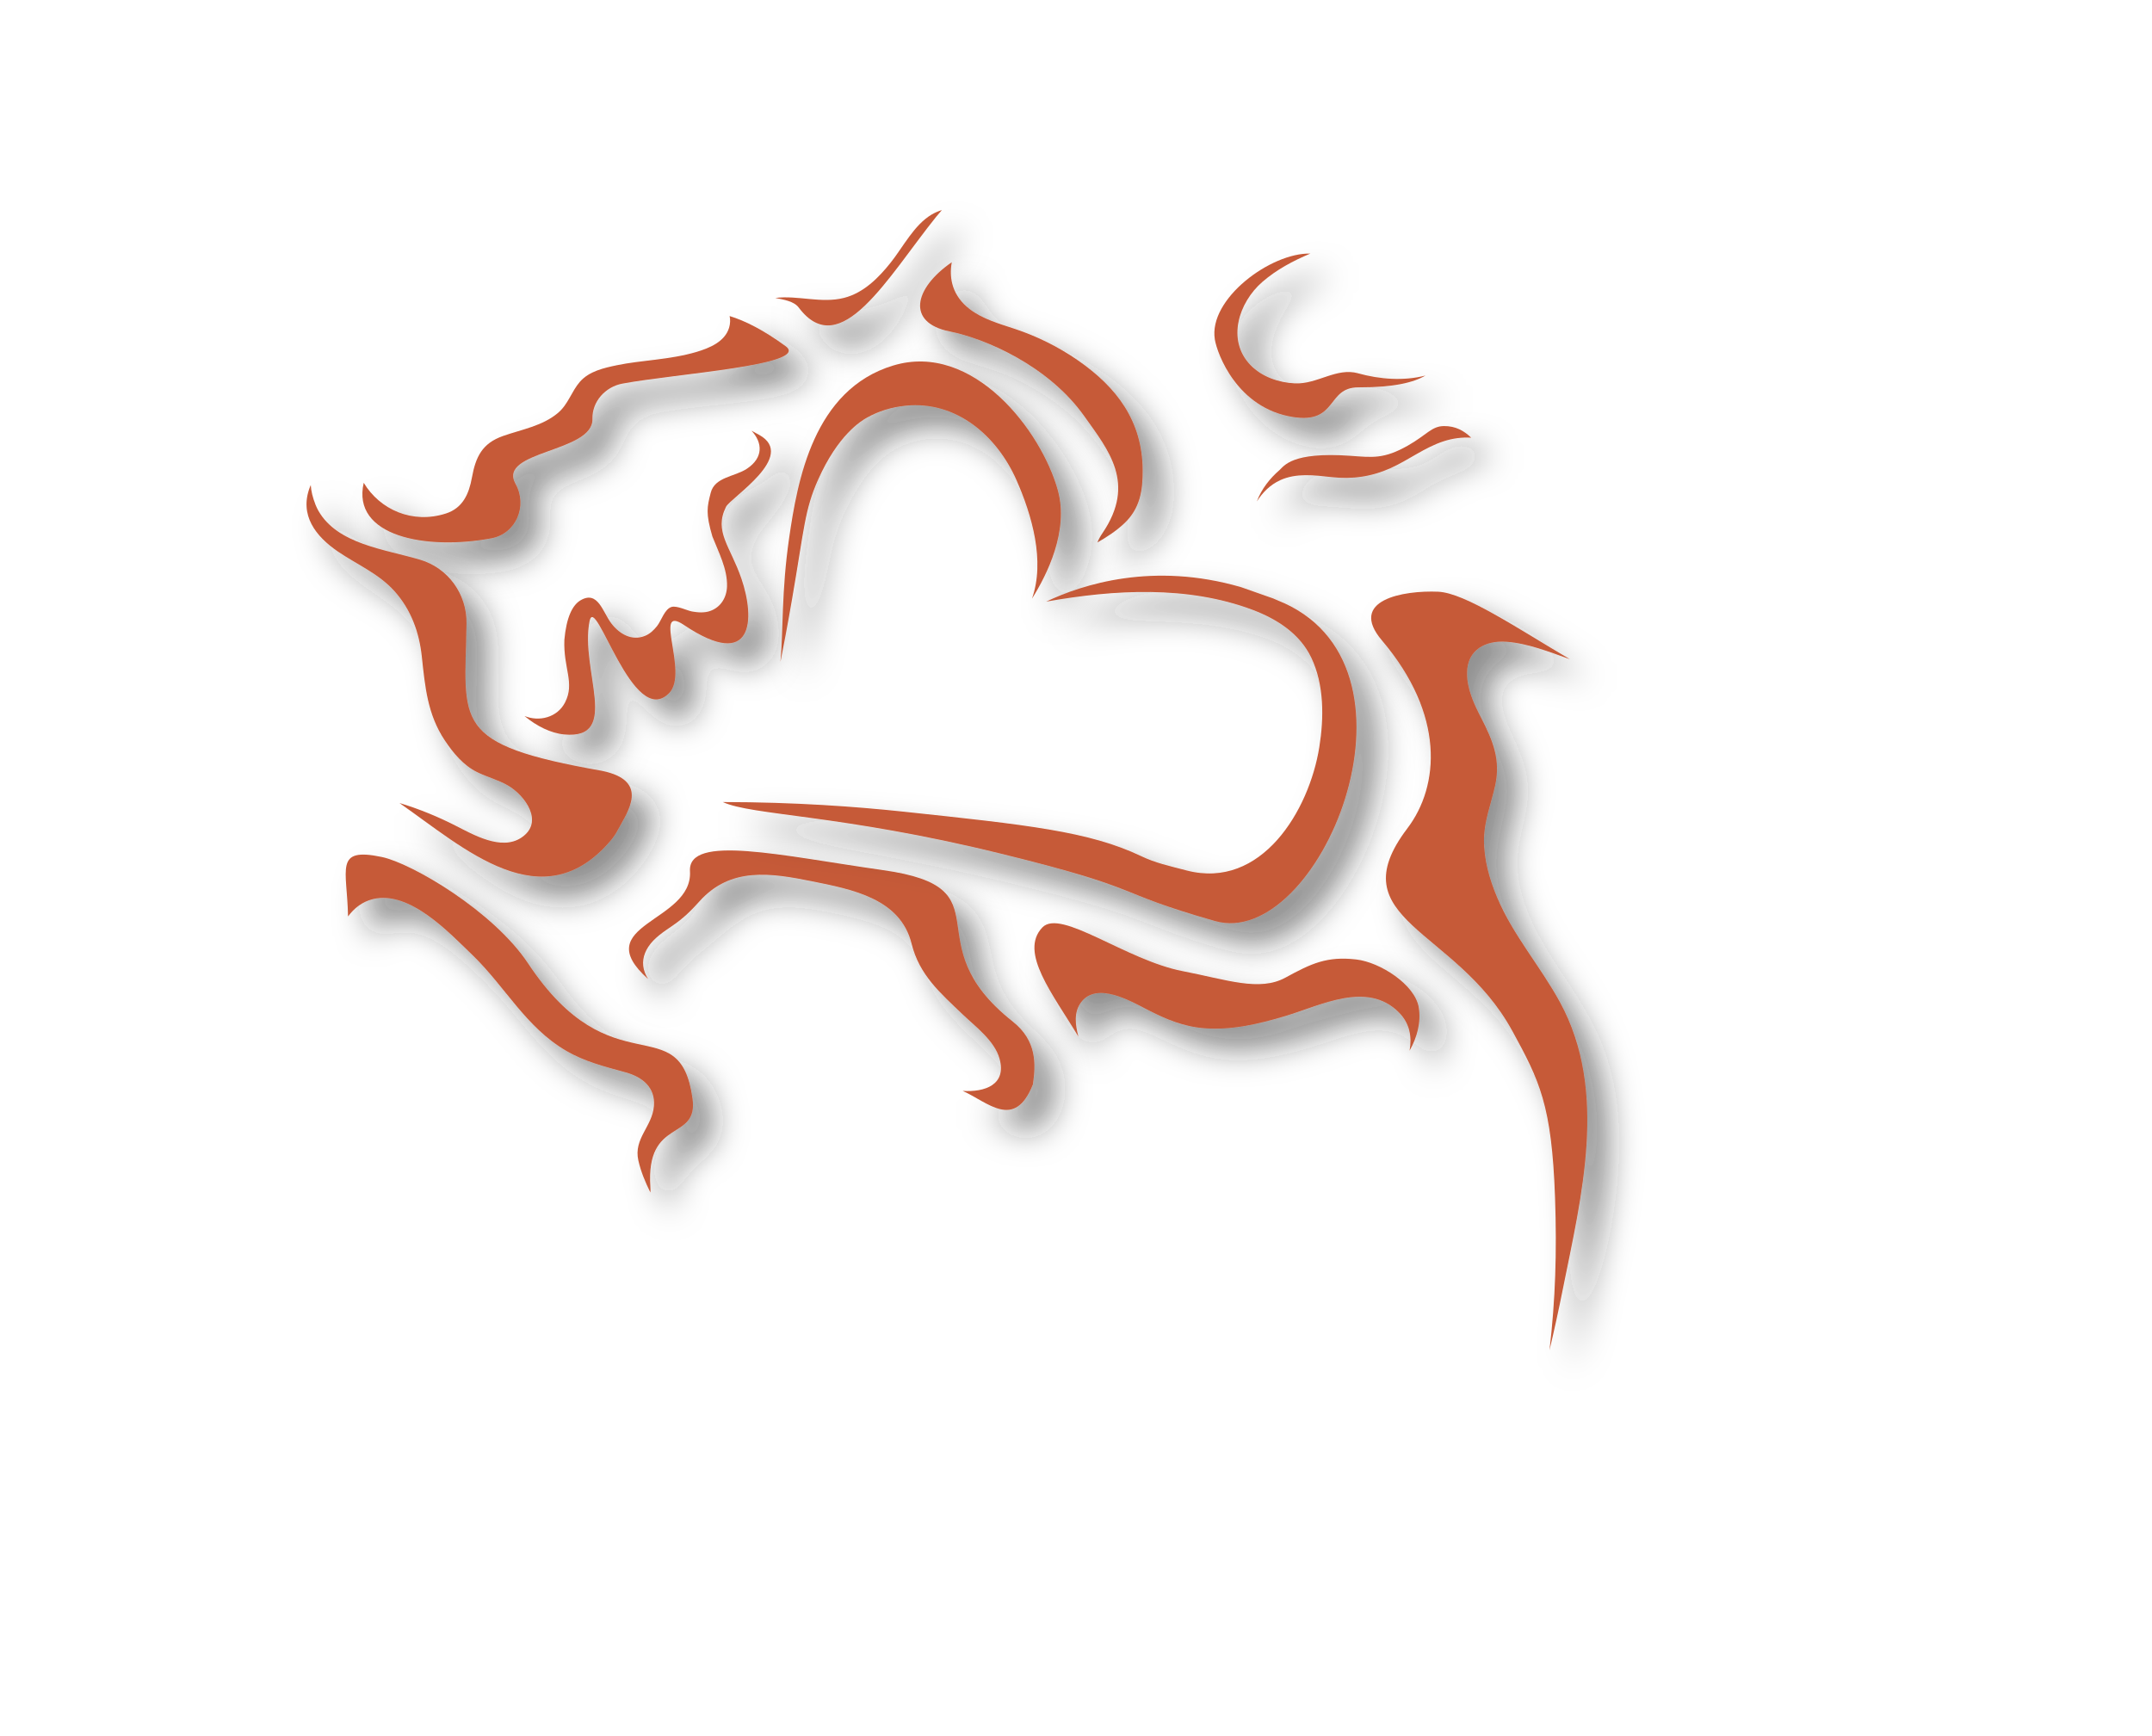
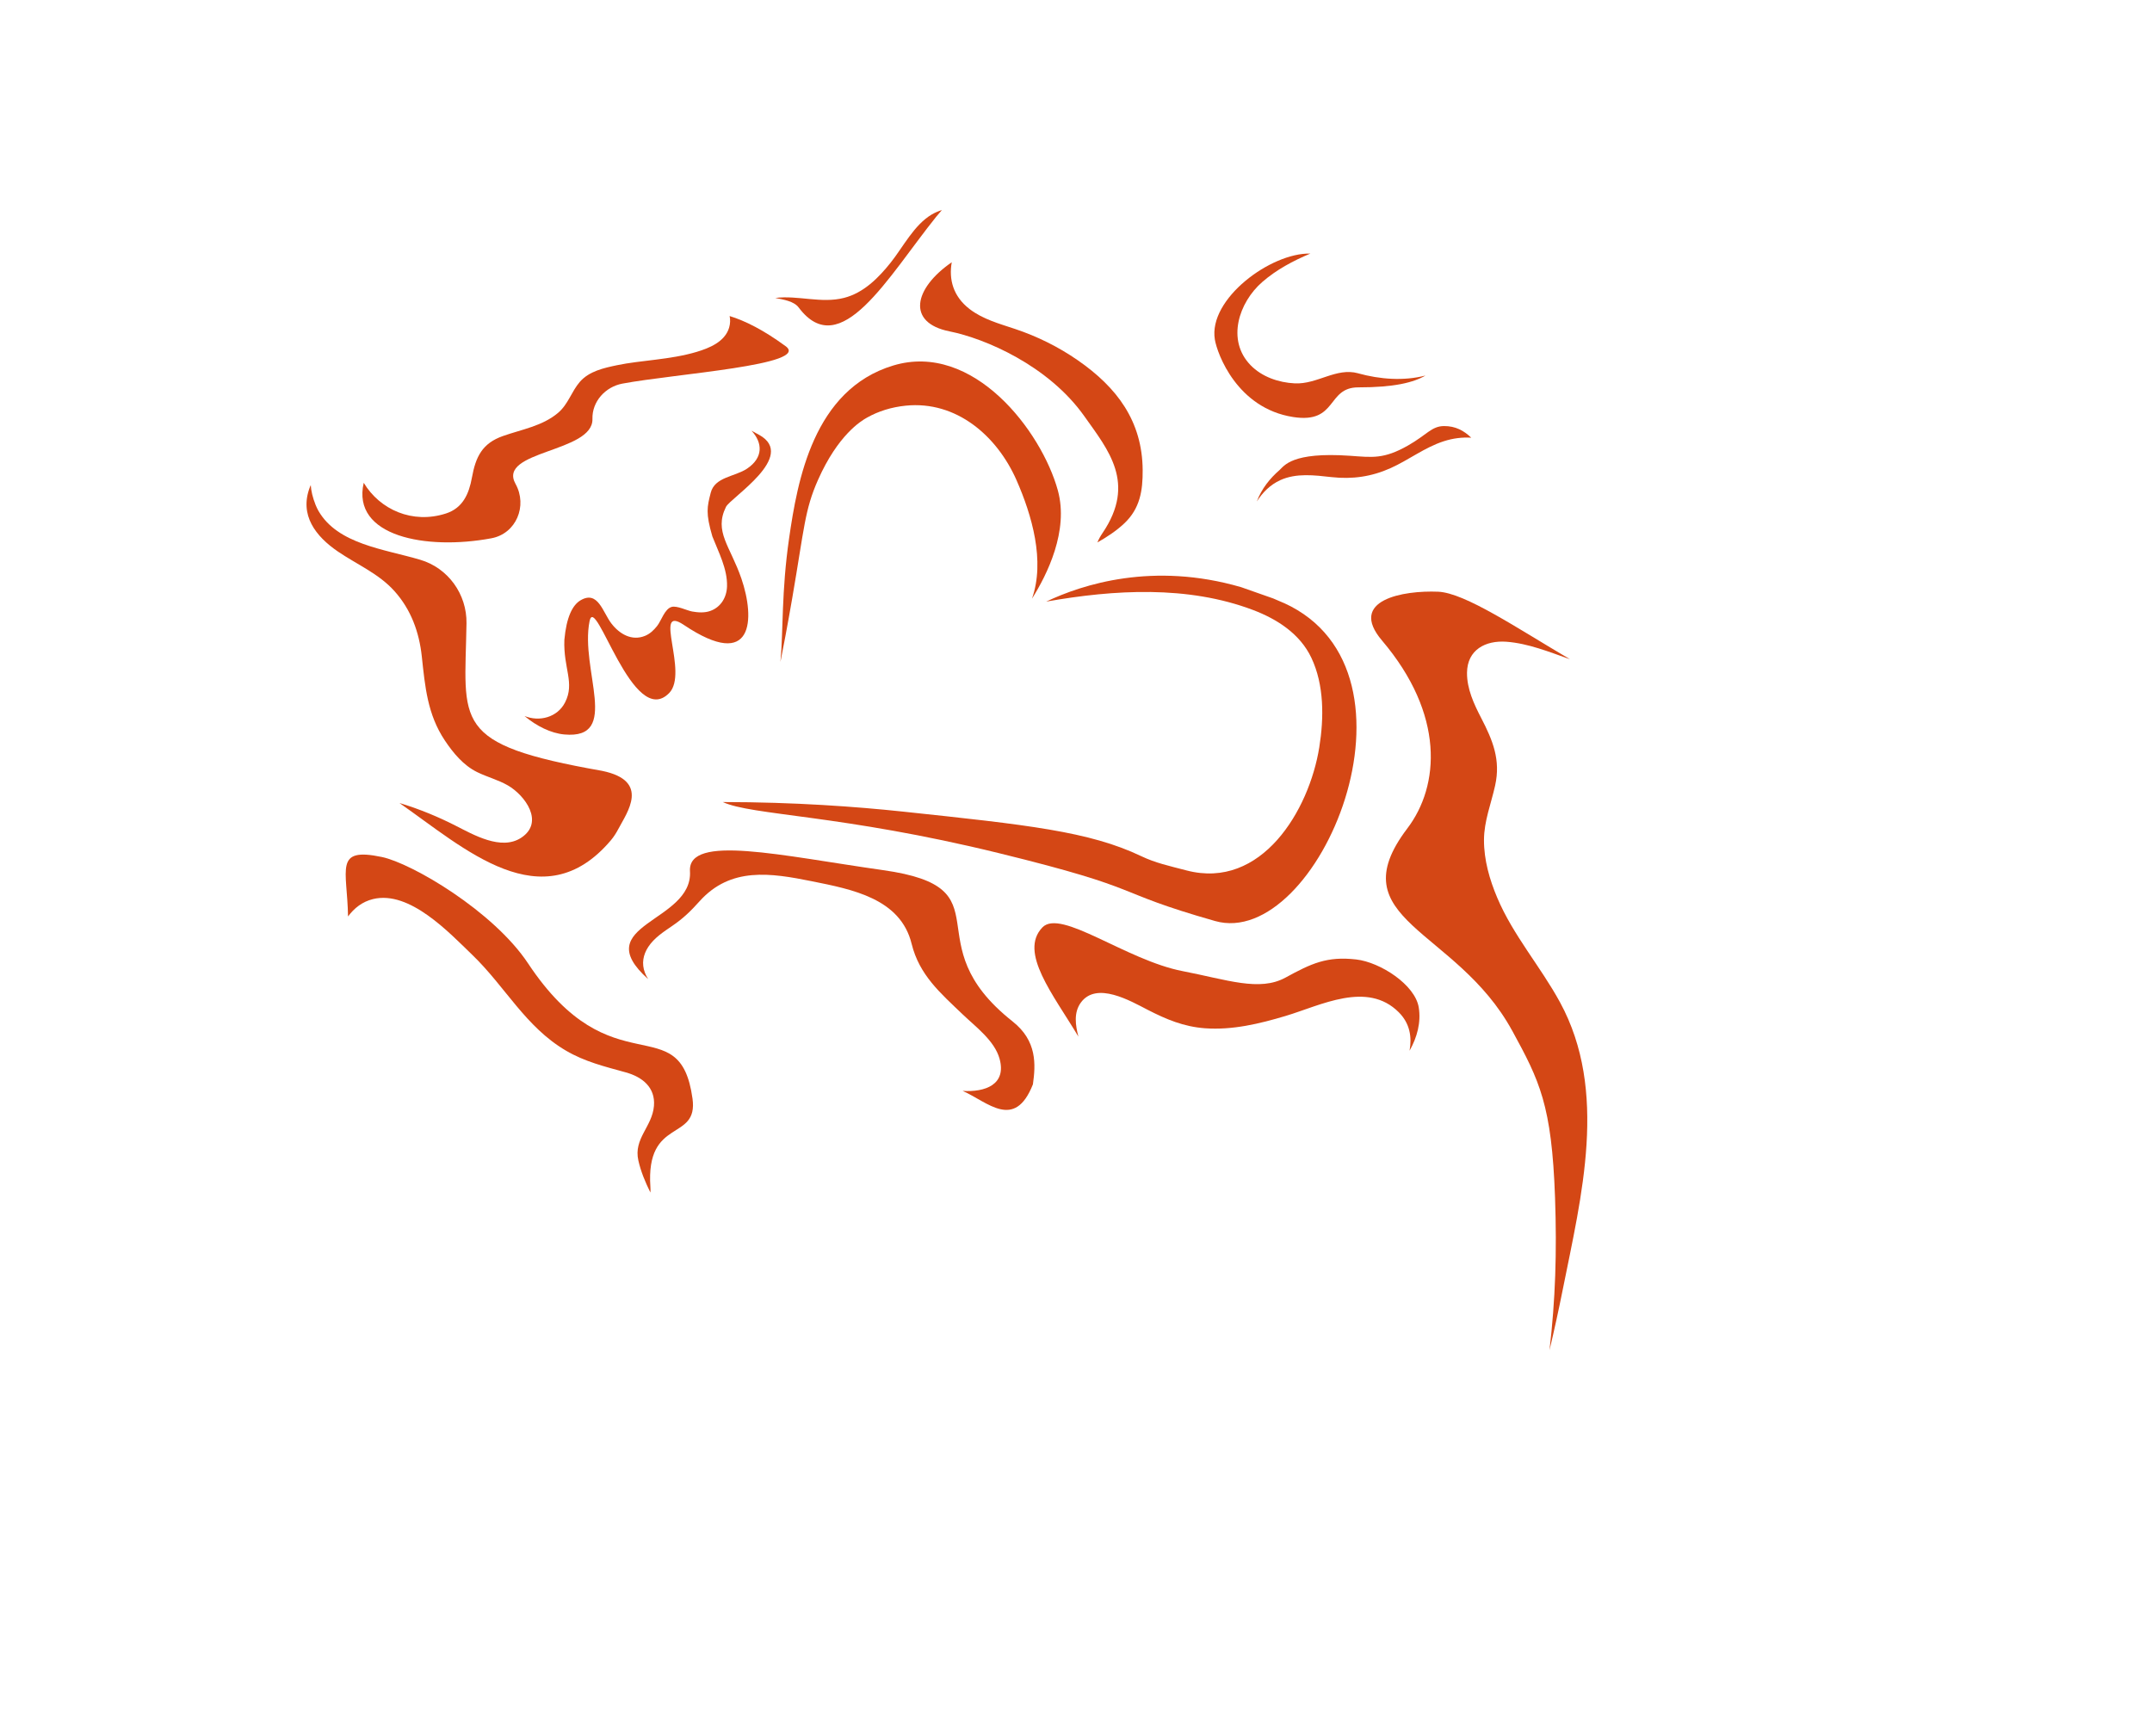
<svg xmlns="http://www.w3.org/2000/svg" id="Layer_6" width="243.4mm" height="196.35mm" viewBox="0 0 689.95 556.59">
  <defs>
-     <style>.cls-1{filter:url(#drop-shadow-19);}.cls-1,.cls-2,.cls-3,.cls-4,.cls-5,.cls-6,.cls-7,.cls-8,.cls-9,.cls-10,.cls-11,.cls-12,.cls-13{fill:#c65a37;stroke-width:0px;}.cls-2{filter:url(#drop-shadow-18);}.cls-3{filter:url(#drop-shadow-17);}.cls-4{filter:url(#drop-shadow-20);}.cls-5{filter:url(#drop-shadow-22);}.cls-6{filter:url(#drop-shadow-24);}.cls-7{filter:url(#drop-shadow-21);}.cls-8{filter:url(#drop-shadow-28);}.cls-9{filter:url(#drop-shadow-23);}.cls-10{filter:url(#drop-shadow-26);}.cls-11{filter:url(#drop-shadow-25);}.cls-12{filter:url(#drop-shadow-27);}.cls-13{filter:url(#drop-shadow-29);}</style>
-     <filter id="drop-shadow-17" filterUnits="userSpaceOnUse">
-       <feOffset dx="7" dy="7" />
-       <feGaussianBlur result="blur" stdDeviation="5" />
-       <feFlood flood-color="#1d1d1b" flood-opacity=".5" />
-       <feComposite in2="blur" operator="in" />
-       <feComposite in="SourceGraphic" />
-     </filter>
-     <filter id="drop-shadow-18" filterUnits="userSpaceOnUse">
-       <feOffset dx="7" dy="7" />
-       <feGaussianBlur result="blur-2" stdDeviation="5" />
-       <feFlood flood-color="#1d1d1b" flood-opacity=".5" />
-       <feComposite in2="blur-2" operator="in" />
-       <feComposite in="SourceGraphic" />
-     </filter>
-     <filter id="drop-shadow-19" filterUnits="userSpaceOnUse">
-       <feOffset dx="7" dy="7" />
-       <feGaussianBlur result="blur-3" stdDeviation="5" />
-       <feFlood flood-color="#1d1d1b" flood-opacity=".5" />
-       <feComposite in2="blur-3" operator="in" />
-       <feComposite in="SourceGraphic" />
-     </filter>
-     <filter id="drop-shadow-20" filterUnits="userSpaceOnUse">
-       <feOffset dx="7" dy="7" />
-       <feGaussianBlur result="blur-4" stdDeviation="5" />
-       <feFlood flood-color="#1d1d1b" flood-opacity=".5" />
-       <feComposite in2="blur-4" operator="in" />
-       <feComposite in="SourceGraphic" />
-     </filter>
-     <filter id="drop-shadow-21" filterUnits="userSpaceOnUse">
-       <feOffset dx="7" dy="7" />
-       <feGaussianBlur result="blur-5" stdDeviation="5" />
-       <feFlood flood-color="#1d1d1b" flood-opacity=".5" />
-       <feComposite in2="blur-5" operator="in" />
-       <feComposite in="SourceGraphic" />
-     </filter>
-     <filter id="drop-shadow-22" filterUnits="userSpaceOnUse">
-       <feOffset dx="7" dy="7" />
-       <feGaussianBlur result="blur-6" stdDeviation="5" />
-       <feFlood flood-color="#1d1d1b" flood-opacity=".5" />
-       <feComposite in2="blur-6" operator="in" />
-       <feComposite in="SourceGraphic" />
-     </filter>
-     <filter id="drop-shadow-23" filterUnits="userSpaceOnUse">
-       <feOffset dx="7" dy="7" />
-       <feGaussianBlur result="blur-7" stdDeviation="5" />
-       <feFlood flood-color="#1d1d1b" flood-opacity=".5" />
-       <feComposite in2="blur-7" operator="in" />
-       <feComposite in="SourceGraphic" />
-     </filter>
-     <filter id="drop-shadow-24" filterUnits="userSpaceOnUse">
-       <feOffset dx="7" dy="7" />
-       <feGaussianBlur result="blur-8" stdDeviation="5" />
-       <feFlood flood-color="#1d1d1b" flood-opacity=".5" />
-       <feComposite in2="blur-8" operator="in" />
-       <feComposite in="SourceGraphic" />
-     </filter>
-     <filter id="drop-shadow-25" filterUnits="userSpaceOnUse">
-       <feOffset dx="7" dy="7" />
-       <feGaussianBlur result="blur-9" stdDeviation="5" />
-       <feFlood flood-color="#1d1d1b" flood-opacity=".5" />
-       <feComposite in2="blur-9" operator="in" />
-       <feComposite in="SourceGraphic" />
-     </filter>
-     <filter id="drop-shadow-26" filterUnits="userSpaceOnUse">
-       <feOffset dx="7" dy="7" />
-       <feGaussianBlur result="blur-10" stdDeviation="5" />
-       <feFlood flood-color="#1d1d1b" flood-opacity=".5" />
-       <feComposite in2="blur-10" operator="in" />
-       <feComposite in="SourceGraphic" />
-     </filter>
-     <filter id="drop-shadow-27" filterUnits="userSpaceOnUse">
-       <feOffset dx="7" dy="7" />
-       <feGaussianBlur result="blur-11" stdDeviation="5" />
-       <feFlood flood-color="#1d1d1b" flood-opacity=".5" />
-       <feComposite in2="blur-11" operator="in" />
-       <feComposite in="SourceGraphic" />
-     </filter>
-     <filter id="drop-shadow-28" filterUnits="userSpaceOnUse">
-       <feOffset dx="7" dy="7" />
-       <feGaussianBlur result="blur-12" stdDeviation="5" />
-       <feFlood flood-color="#1d1d1b" flood-opacity=".5" />
-       <feComposite in2="blur-12" operator="in" />
-       <feComposite in="SourceGraphic" />
-     </filter>
-     <filter id="drop-shadow-29" filterUnits="userSpaceOnUse">
-       <feOffset dx="7" dy="7" />
-       <feGaussianBlur result="blur-13" stdDeviation="5" />
-       <feFlood flood-color="#1d1d1b" flood-opacity=".5" />
-       <feComposite in2="blur-13" operator="in" />
-       <feComposite in="SourceGraphic" />
-     </filter>
+     <style>.cls-1{fill:#d44715;stroke-width:0px;}</style>
  </defs>
-   <path class="cls-3" d="M298.73,68.77c-5.69,3.37-9.17,10.42-13.19,15.46-3.91,4.9-8.67,9.69-14.94,11.29-7.3,1.87-14.77-.9-22.05.02,2.69.54,5.98,1.02,7.53,3.08,13.37,17.82,28.62-9.88,44.09-29.14.62-.77,1.22-1.47,1.81-2.12-1.13.35-2.22.81-3.24,1.41Z" />
-   <path class="cls-2" d="M435.43,119.7c-7.02-1.94-13.09,3.58-20.31,3.23-5.18-.25-10.54-2.08-14.2-5.86-7.76-8.03-3.72-20.12,3.77-26.64,4.55-3.96,9.87-6.78,15.41-9.12-12.64-.31-32.75,14.54-30.61,27.55.75,4.57,7.13,22.06,25.09,24.86,14.33,2.24,10.67-9.53,20.93-9.51,11.47.02,17.69-1.56,21.51-3.79-6.92,1.79-14.53,1.24-21.59-.71Z" />
+   <path class="cls-1" d="M298.73,68.77c-5.69,3.37-9.17,10.42-13.19,15.46-3.91,4.9-8.67,9.69-14.94,11.29-7.3,1.87-14.77-.9-22.05.02,2.69.54,5.98,1.02,7.53,3.08,13.37,17.82,28.62-9.88,44.09-29.14.62-.77,1.22-1.47,1.81-2.12-1.13.35-2.22.81-3.24,1.41Z" />
+   <path class="cls-1" d="M435.43,119.7c-7.02-1.94-13.09,3.58-20.31,3.23-5.18-.25-10.54-2.08-14.2-5.86-7.76-8.03-3.72-20.12,3.77-26.64,4.55-3.96,9.87-6.78,15.41-9.12-12.64-.31-32.75,14.54-30.61,27.55.75,4.57,7.13,22.06,25.09,24.86,14.33,2.24,10.67-9.53,20.93-9.51,11.47.02,17.69-1.56,21.51-3.79-6.92,1.79-14.53,1.24-21.59-.71Z" />
  <path class="cls-1" d="M353.52,170.86c-.78,1.15-1.33,2.18-1.68,3.08,3.09-1.77,6.08-3.71,8.63-6.13,5.01-4.74,5.93-10.42,5.88-17.09-.12-15.7-8.23-26.48-20.79-35.19-6.23-4.32-12.98-7.66-20.16-10.06-4.99-1.67-10.26-3.09-14.5-6.34-5.37-4.12-6.73-9.59-5.76-15.04-12.24,8.44-14.5,19.41-.74,22.16,11.45,2.29,31.73,10.96,43.23,27.19,7.69,10.86,16.7,21.42,5.9,37.41Z" />
-   <path class="cls-4" d="M251.84,110.98c-7-5.12-12.85-8.08-17.92-9.64.25,1.17.23,2.42-.17,3.76-1.38,4.51-6.31,6.51-10.42,7.74-8.51,2.54-17.88,2.66-25.53,4.27-4.21.88-8.93,1.92-11.88,5.31-2.72,3.13-3.73,7.18-6.99,9.95-4.99,4.24-11.65,5.32-17.65,7.43-6.7,2.35-8.77,6.68-9.98,13.34-.94,5.18-2.89,9.75-8.32,11.51-10.73,3.47-21.21-1.23-26.37-9.84-3.96,17.2,20.02,21.71,40.94,17.79,7.93-1.48,11.65-10.39,7.73-17.44-5.97-10.71,24.96-10.02,24.66-20.82-.15-5.57,4.12-10.3,9.6-11.33,16.77-3.16,60.58-5.99,52.31-12.03Z" />
-   <path class="cls-7" d="M410.41,153.99c5.19-2.38,11.03-1.6,16.5-1,6.71.74,12.83-.13,19.01-2.92,5.76-2.6,10.88-6.61,16.93-8.57,2.98-.97,5.93-1.33,8.84-1.15-2.34-2.27-5.07-3.75-8.71-3.73-4,.02-5.54,2.82-11.55,6.23-7.77,4.42-11.43,3.81-18.56,3.3-18.83-1.32-21.16,3.29-22.7,4.63-2.95,2.55-5.73,5.98-7.21,10.01,1.83-2.88,4.28-5.34,7.44-6.79Z" />
-   <path class="cls-5" d="M324.66,327.54c-32.36-25.53-1.16-42.81-41.51-48.52-32.61-4.61-62.66-11.71-61.94.34.99,16.49-33.12,16.94-13.41,34.6-.4-.65-.77-1.33-1.05-2.08-1.08-2.91-.58-5.68,1.09-8.25,1.88-2.87,4.9-4.84,7.69-6.74,3.51-2.39,5.92-4.73,8.73-7.87,9.98-11.12,22.78-9.11,36.08-6.43,12.84,2.59,28.36,5.51,31.93,20.03,2.47,10.04,9.19,15.77,16.39,22.67,4.15,3.97,10.18,8.38,11.8,14.18,2.33,8.35-4.67,10.8-11.83,10.33,8.02,3.54,16.64,12.79,22.53-2.09.9-6.37,1.36-13.96-6.51-20.17Z" />
-   <path class="cls-9" d="M243.44,139.47c-.86-.48-1.68-.92-2.5-1.36,3.59,3.87,3.82,8.65-1.44,12.17-3.91,2.62-10.34,2.61-11.64,7.74-1.15,4.53-1.67,6.48.53,13.99,2,5.11,4.84,10.4,4.7,15.96-.09,3.55-1.95,6.71-5.36,7.93-1.87.67-3.92.52-5.84.18-1.61-.29-4.86-1.93-6.55-1.47-2.25.62-3.33,4.45-4.69,6.15-1.07,1.33-2.25,2.47-3.85,3.13-4.26,1.75-8.21-.61-10.79-3.97-2.76-3.59-4.29-10.74-9.9-7.42-2.6,1.54-4.52,5.48-5.17,12.65-.37,9.16,3.44,13.83.21,20.11-2.45,4.77-8.21,6.28-12.99,4.33,3.82,3.23,8.49,5.53,12.75,5.92,18.29,1.68,4.96-20.73,8.11-36.34,1.88-9.31,13.88,34.93,25.51,23.07,6.38-6.5-5.43-28.66,4.69-21.87,22.56,15.14,22.86-2.07,18.48-14.84-3.59-10.44-8.86-15.06-4.95-22.99,1.48-2.99,22.9-16.25,10.67-23.08Z" />
-   <path class="cls-6" d="M254.03,191.6c3.87-22.43,3.95-28.07,8.24-37.74,6.41-14.43,13.77-18.87,15.72-19.96,3.62-2.03,7.76-3.35,12.39-3.82,16.27-1.65,29.28,9.73,35.51,23.86,4.94,11.22,9.24,25.95,4.97,38.03,4.85-7.69,11.85-21.76,8.3-34.7-5.23-19.05-27.16-47.79-52.77-40.07-25.61,7.72-30.74,36.98-33.41,55.48-2.46,17.05-1.83,29.47-2.76,39.56.9-4.55,2.28-11.74,3.81-20.63Z" />
-   <path class="cls-11" d="M411.63,193.37c-1.15-.52-2.29-1.01-3.42-1.47-3.43-1.21-6.86-2.41-10.29-3.62-28.2-8.21-50.83-.92-62.5,4.63,21.87-3.87,45.37-5.23,66.27,2.67,7.74,2.93,15.07,7.62,18.73,15.31,4.16,8.75,4.06,19.35,2.56,28.71-3.25,20.3-18.54,45.78-42.53,39.52-5.86-1.53-9.97-2.4-14.57-4.59-16.6-7.93-36.55-10.05-76.45-14.29-15.01-1.59-34.59-3.04-57.69-3.06,9.24,4.32,38.09,4.03,88.36,16.35,48.79,11.96,35.08,12.01,69.45,21.8,32.98,9.4,70.79-79.88,22.09-101.97Z" />
-   <path class="cls-10" d="M484.83,330.5c8.77,16.07,12.68,23.79,13.73,53.47.62,17.63.12,32.85-1.78,49,1.54-6.45,2.95-12.93,4.25-19.44,5.98-29.93,14.65-63.63-.88-92.15-6.24-11.46-15.01-21.43-20.12-33.52-2.47-5.84-4.27-12.13-4.25-18.52.02-6.06,2.29-11.64,3.58-17.48,1.81-8.19-.74-14.43-4.48-21.64-2.32-4.48-4.59-9.35-4.54-14.5.07-7.37,5.94-10.44,12.65-9.94,7,.53,13.75,3.28,20.36,5.61-17.01-10-33.66-21.28-42.24-21.65-11.16-.48-29.09,2.62-18.03,15.64,20.16,23.73,18.51,46.58,8.13,60.25-22.41,29.53,15.62,31.9,33.61,64.87Z" />
-   <path class="cls-12" d="M346.52,321.5c5.02-6.91,15.93-.53,21.45,2.31,5.94,3.05,11.51,5.4,18.34,5.91,8.82.65,17.51-1.45,25.9-3.96,11.19-3.35,26.1-11.33,36.25-1.17,3.57,3.57,4.25,7.92,3.46,12.33,2.46-4.36,3.7-9.11,2.95-13.85-1.15-7.31-12.36-14.53-20.04-15.41-9.42-1.08-14.37,1.27-22.7,5.82-8.35,4.56-18.77.66-32.91-2.07-18.23-3.51-39.13-20.17-45.02-14.03-7.63,7.96,3.49,21.52,11.54,35.01-.94-3.62-1.55-7.68.78-10.89Z" />
-   <path class="cls-8" d="M222.02,352.25c-4.12-29.72-25.72-2.61-52.72-43.33-11.13-16.78-37.31-32.12-46.89-34.12-15.43-3.24-11.08,3.86-10.83,19.07,1.97-2.67,4.57-4.74,8.03-5.58,11.74-2.83,24.4,10.76,31.9,17.99,10.49,10.12,16.99,23.03,29.93,30.61,6.12,3.59,12.44,5.1,19.17,6.97,5.29,1.46,9.55,4.8,9.05,10.78-.56,6.68-6.59,10.44-5,17.48.81,3.58,2.23,6.98,3.87,10.28.05-.56.03-1.17-.01-1.77-1.55-22.61,15.45-14.36,13.5-28.39Z" />
-   <path class="cls-13" d="M193.04,247.18c-48.75-8.59-43.97-15.23-43.48-47.31.14-9.36-5.9-17.75-14.88-20.39-11.69-3.45-26.42-4.98-32.59-15.67-.35-.61-.65-1.26-.92-1.92-.94-2.38-1.43-4.47-1.54-6.35-.1.24-.21.47-.3.71-3.42,8.95,1.89,15.75,9,20.6,6.11,4.17,13.07,7.06,18.11,12.67,5.32,5.92,7.95,13.15,8.79,20.97,1.05,9.72,1.81,18.59,7.38,26.94,2.68,4.01,5.97,8,10.38,10.16,3.2,1.57,6.7,2.46,9.8,4.24,5.59,3.22,11.82,11.84,4.32,16.79-6.43,4.25-15.37-.99-21.18-3.93-5.48-2.78-11.25-5.17-17.13-6.97-.23-.07-.48-.15-.73-.22,20.66,14.37,45.82,37.9,67.79,11.93.92-1.09,1.69-2.31,2.36-3.57,2.8-5.34,10.4-15.48-5.19-18.68Z" />
+   <path class="cls-1" d="M251.84,110.98c-7-5.12-12.85-8.08-17.92-9.64.25,1.17.23,2.42-.17,3.76-1.38,4.51-6.31,6.51-10.42,7.74-8.51,2.54-17.88,2.66-25.53,4.27-4.21.88-8.93,1.92-11.88,5.31-2.72,3.13-3.73,7.18-6.99,9.95-4.99,4.24-11.65,5.32-17.65,7.43-6.7,2.35-8.77,6.68-9.98,13.34-.94,5.18-2.89,9.75-8.32,11.51-10.73,3.47-21.21-1.23-26.37-9.84-3.96,17.2,20.02,21.71,40.94,17.79,7.93-1.48,11.65-10.39,7.73-17.44-5.97-10.71,24.96-10.02,24.66-20.82-.15-5.57,4.12-10.3,9.6-11.33,16.77-3.16,60.58-5.99,52.31-12.03Z" />
+   <path class="cls-1" d="M410.41,153.99c5.19-2.38,11.03-1.6,16.5-1,6.71.74,12.83-.13,19.01-2.92,5.76-2.6,10.88-6.61,16.93-8.57,2.98-.97,5.93-1.33,8.84-1.15-2.34-2.27-5.07-3.75-8.71-3.73-4,.02-5.54,2.82-11.55,6.23-7.77,4.42-11.43,3.81-18.56,3.3-18.83-1.32-21.16,3.29-22.7,4.63-2.95,2.55-5.73,5.98-7.21,10.01,1.83-2.88,4.28-5.34,7.44-6.79Z" />
+   <path class="cls-1" d="M324.66,327.54c-32.36-25.53-1.16-42.81-41.51-48.52-32.61-4.61-62.66-11.71-61.94.34.99,16.49-33.12,16.94-13.41,34.6-.4-.65-.77-1.33-1.05-2.08-1.08-2.91-.58-5.68,1.09-8.25,1.88-2.87,4.9-4.84,7.69-6.74,3.51-2.39,5.92-4.73,8.73-7.87,9.98-11.12,22.78-9.11,36.08-6.43,12.84,2.59,28.36,5.51,31.93,20.03,2.47,10.04,9.19,15.77,16.39,22.67,4.15,3.97,10.18,8.38,11.8,14.18,2.33,8.35-4.67,10.8-11.83,10.33,8.02,3.54,16.64,12.79,22.53-2.09.9-6.37,1.36-13.96-6.51-20.17Z" />
+   <path class="cls-1" d="M243.44,139.47c-.86-.48-1.68-.92-2.5-1.36,3.59,3.87,3.82,8.65-1.44,12.17-3.91,2.62-10.34,2.61-11.64,7.74-1.15,4.53-1.67,6.48.53,13.99,2,5.11,4.84,10.4,4.7,15.96-.09,3.55-1.95,6.71-5.36,7.93-1.87.67-3.92.52-5.84.18-1.61-.29-4.86-1.93-6.55-1.47-2.25.62-3.33,4.45-4.69,6.15-1.07,1.33-2.25,2.47-3.85,3.13-4.26,1.75-8.21-.61-10.79-3.97-2.76-3.59-4.29-10.74-9.9-7.42-2.6,1.54-4.52,5.48-5.17,12.65-.37,9.16,3.44,13.83.21,20.11-2.45,4.77-8.21,6.28-12.99,4.33,3.82,3.23,8.49,5.53,12.75,5.92,18.29,1.68,4.96-20.73,8.11-36.34,1.88-9.31,13.88,34.93,25.51,23.07,6.38-6.5-5.43-28.66,4.69-21.87,22.56,15.14,22.86-2.07,18.48-14.84-3.59-10.44-8.86-15.06-4.95-22.99,1.48-2.99,22.9-16.25,10.67-23.08Z" />
+   <path class="cls-1" d="M254.03,191.6c3.87-22.43,3.95-28.07,8.24-37.74,6.41-14.43,13.77-18.87,15.72-19.96,3.62-2.03,7.76-3.35,12.39-3.82,16.27-1.65,29.28,9.73,35.51,23.86,4.94,11.22,9.24,25.95,4.97,38.03,4.85-7.69,11.85-21.76,8.3-34.7-5.23-19.05-27.16-47.79-52.77-40.07-25.61,7.72-30.74,36.98-33.41,55.48-2.46,17.05-1.83,29.47-2.76,39.56.9-4.55,2.28-11.74,3.81-20.63Z" />
+   <path class="cls-1" d="M411.63,193.37c-1.15-.52-2.29-1.01-3.42-1.47-3.43-1.21-6.86-2.41-10.29-3.62-28.2-8.21-50.83-.92-62.5,4.63,21.87-3.87,45.37-5.23,66.27,2.67,7.74,2.93,15.07,7.62,18.73,15.31,4.16,8.75,4.06,19.35,2.56,28.71-3.25,20.3-18.54,45.78-42.53,39.52-5.86-1.53-9.97-2.4-14.57-4.59-16.6-7.93-36.55-10.05-76.45-14.29-15.01-1.59-34.59-3.04-57.69-3.06,9.24,4.32,38.09,4.03,88.36,16.35,48.79,11.96,35.08,12.01,69.45,21.8,32.98,9.4,70.79-79.88,22.09-101.97Z" />
+   <path class="cls-1" d="M484.83,330.5c8.77,16.07,12.68,23.79,13.73,53.47.62,17.63.12,32.85-1.78,49,1.54-6.45,2.95-12.93,4.25-19.44,5.98-29.93,14.65-63.63-.88-92.15-6.24-11.46-15.01-21.43-20.12-33.52-2.47-5.84-4.27-12.13-4.25-18.52.02-6.06,2.29-11.64,3.58-17.48,1.81-8.19-.74-14.43-4.48-21.64-2.32-4.48-4.59-9.35-4.54-14.5.07-7.37,5.94-10.44,12.65-9.94,7,.53,13.75,3.28,20.36,5.61-17.01-10-33.66-21.28-42.24-21.65-11.16-.48-29.09,2.62-18.03,15.64,20.16,23.73,18.51,46.58,8.13,60.25-22.41,29.53,15.62,31.9,33.61,64.87Z" />
+   <path class="cls-1" d="M346.52,321.5c5.02-6.91,15.93-.53,21.45,2.31,5.94,3.05,11.51,5.4,18.34,5.91,8.82.65,17.51-1.45,25.9-3.96,11.19-3.35,26.1-11.33,36.25-1.17,3.57,3.57,4.25,7.92,3.46,12.33,2.46-4.36,3.7-9.11,2.95-13.85-1.15-7.31-12.36-14.53-20.04-15.41-9.42-1.08-14.37,1.27-22.7,5.82-8.35,4.56-18.77.66-32.91-2.07-18.23-3.51-39.13-20.17-45.02-14.03-7.63,7.96,3.49,21.52,11.54,35.01-.94-3.62-1.55-7.68.78-10.89Z" />
+   <path class="cls-1" d="M222.02,352.25c-4.12-29.72-25.72-2.61-52.72-43.33-11.13-16.78-37.31-32.12-46.89-34.12-15.43-3.24-11.08,3.86-10.83,19.07,1.97-2.67,4.57-4.74,8.03-5.58,11.74-2.83,24.4,10.76,31.9,17.99,10.49,10.12,16.99,23.03,29.93,30.61,6.12,3.59,12.44,5.1,19.17,6.97,5.29,1.46,9.55,4.8,9.05,10.78-.56,6.68-6.59,10.44-5,17.48.81,3.58,2.23,6.98,3.87,10.28.05-.56.03-1.17-.01-1.77-1.55-22.61,15.45-14.36,13.5-28.39Z" />
+   <path class="cls-1" d="M193.04,247.18c-48.75-8.59-43.97-15.23-43.48-47.31.14-9.36-5.9-17.75-14.88-20.39-11.69-3.45-26.42-4.98-32.59-15.67-.35-.61-.65-1.26-.92-1.92-.94-2.38-1.43-4.47-1.54-6.35-.1.24-.21.47-.3.71-3.42,8.95,1.89,15.75,9,20.6,6.11,4.17,13.07,7.06,18.11,12.67,5.32,5.92,7.95,13.15,8.79,20.97,1.05,9.72,1.81,18.59,7.38,26.94,2.68,4.01,5.97,8,10.38,10.16,3.2,1.57,6.7,2.46,9.8,4.24,5.59,3.22,11.82,11.84,4.32,16.79-6.43,4.25-15.37-.99-21.18-3.93-5.48-2.78-11.25-5.17-17.13-6.97-.23-.07-.48-.15-.73-.22,20.66,14.37,45.82,37.9,67.79,11.93.92-1.09,1.69-2.31,2.36-3.57,2.8-5.34,10.4-15.48-5.19-18.68Z" />
</svg>
